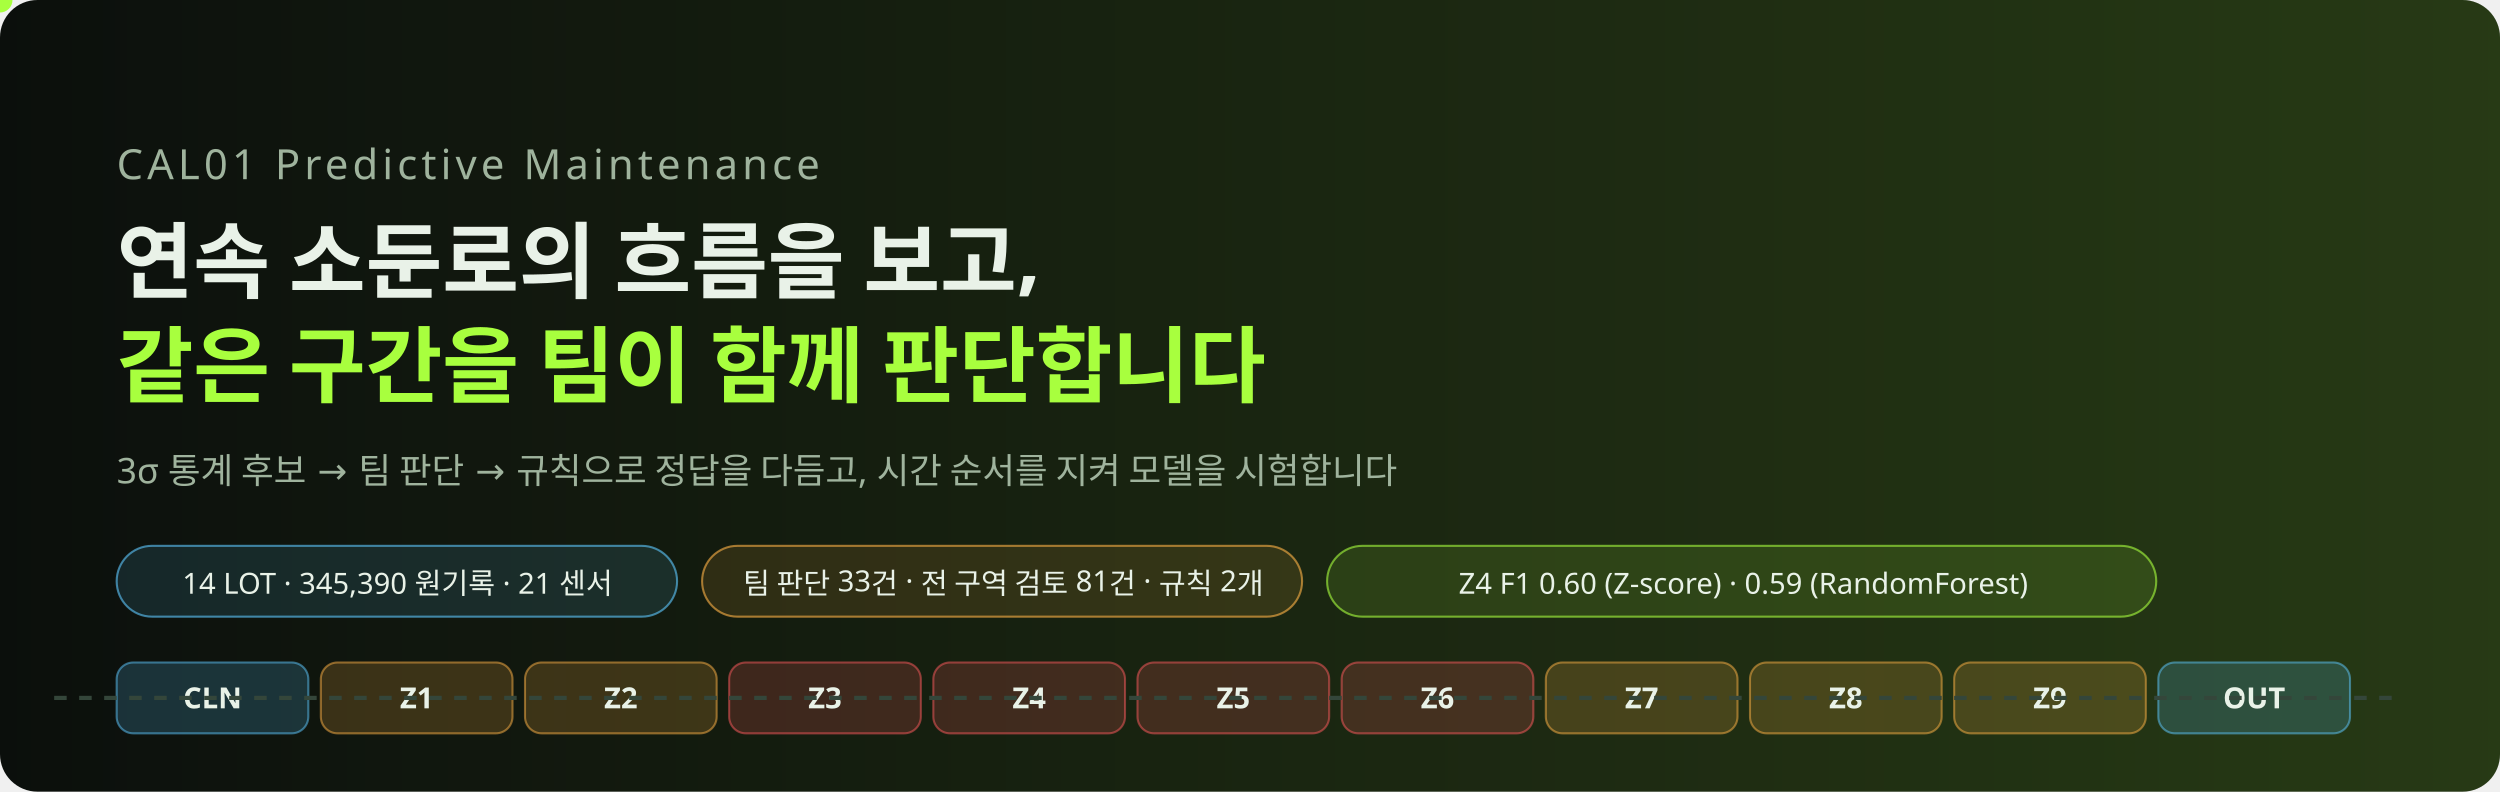
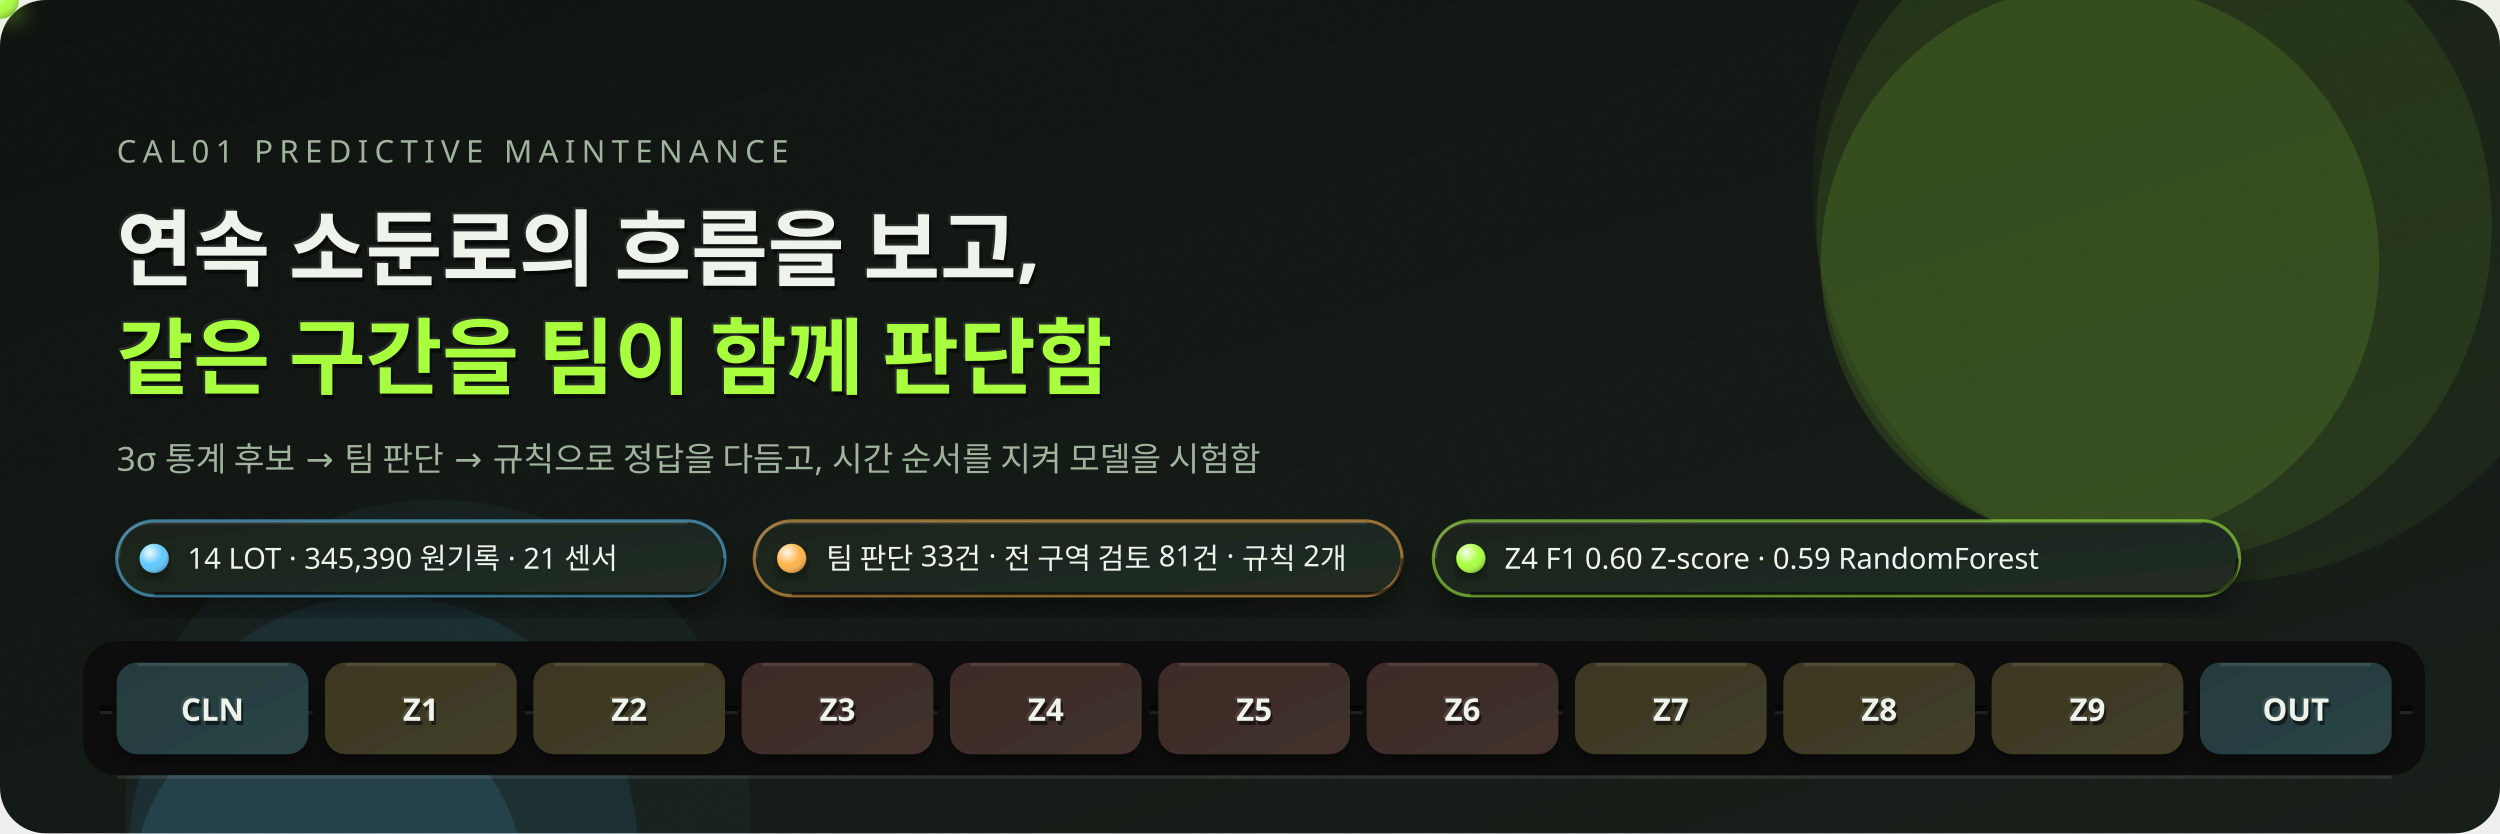
- <svg xmlns="http://www.w3.org/2000/svg" viewBox="0 0 1200 380" width="1200" height="380" font-family="Pretendard, 'Apple SD Gothic Neo', 'Malgun Gothic', 'Noto Sans KR', sans-serif">
-   <rect width="1200" height="380" rx="18" fill="#0b0f0c" />
+ <svg xmlns="http://www.w3.org/2000/svg" viewBox="0 0 1200 400" width="1200" height="400" font-family="Pretendard, 'Apple SD Gothic Neo', 'Malgun Gothic', 'Noto Sans KR', sans-serif">
  <defs>
-     <linearGradient id="g" x1="0" x2="1">
-       <stop offset="0" stop-color="#a8ff3e" stop-opacity="0" />
-       <stop offset="1" stop-color="#a8ff3e" stop-opacity="0.18" />
+     <filter id="shadow" x="-10%" y="-10%" width="120%" height="140%">
+       <feDropShadow dx="0" dy="8" stdDeviation="8" flood-color="#000" flood-opacity="0.45" />
+     </filter>
+     <filter id="shadow-sm" x="-10%" y="-10%" width="120%" height="140%">
+       <feDropShadow dx="0" dy="3" stdDeviation="3" flood-color="#000" flood-opacity="0.45" />
+     </filter>
+     <filter id="inset" x="-10%" y="-10%" width="120%" height="130%">
+       <feOffset dx="0" dy="3" />
+       <feGaussianBlur stdDeviation="3" result="ob" />
+       <feComposite operator="out" in="SourceGraphic" in2="ob" result="inv" />
+       <feFlood flood-color="#000" flood-opacity="0.55" result="col" />
+       <feComposite operator="in" in="col" in2="inv" result="sh" />
+       <feComposite operator="over" in="sh" in2="SourceGraphic" />
+     </filter>
+     <filter id="glow" x="-50%" y="-50%" width="200%" height="200%">
+       <feGaussianBlur stdDeviation="6" result="b" />
+       <feMerge>
+         <feMergeNode in="b" />
+         <feMergeNode in="SourceGraphic" />
+       </feMerge>
+     </filter>
+     <filter id="grain">
+       <feTurbulence type="fractalNoise" baseFrequency="0.8" numOctaves="2" stitchTiles="stitch" />
+       <feColorMatrix values="0 0 0 0 0.5  0 0 0 0 0.5  0 0 0 0 0.5  0 0 0 0.6 0" />
+     </filter>
+     <linearGradient id="plate" x1="0" y1="0" x2="1" y2="1">
+       <stop offset="0" stop-color="#1a231c" />
+       <stop offset="1" stop-color="#212c23" />
    </linearGradient>
+     <linearGradient id="bg" x1="0" y1="0" x2="1" y2="1">
+       <stop offset="0" stop-color="#0d110e" />
+       <stop offset="1" stop-color="#161d17" />
+     </linearGradient>
+     <radialGradient id="coin" cx="0.35" cy="0.3" r="0.8">
+       <stop offset="0" stop-color="#ffffff" stop-opacity="0.9" />
+       <stop offset="0.55" stop-color="#ffffff" stop-opacity="0" />
+       <stop offset="1" stop-color="#000000" stop-opacity="0.35" />
+     </radialGradient>
  </defs>
-   <rect width="1200" height="380" rx="18" fill="url(#g)" />
-   <text x="56" y="86" font-size="20" fill="#9fb39d" font-weight="normal" text-anchor="start" letter-spacing="2">CAL01 Predictive Maintenance</text>
-   <text x="56" y="140" font-size="40" fill="#e9f2e8" font-weight="bold" text-anchor="start">연속 소둔로의 흐름을 보고,</text>
-   <text x="56" y="190" font-size="40" fill="#a8ff3e" font-weight="bold" text-anchor="start">같은 구간을 팀이 함께 판단합니다</text>
-   <text x="56" y="232" font-size="17" fill="#9fb39d" font-weight="normal" text-anchor="start">3σ 통계 후보 → 팀 판단 → 규칙으로 정답을 다듬고, 시간 순서를 지켜 모델을 시험합니다</text>
-   <rect x="56" y="262" width="269" height="34" rx="17" fill="#5ec8ff" fill-opacity="0.12" stroke="#5ec8ff" stroke-opacity="0.6" />
-   <text x="190.8" y="285" font-size="14" fill="#e9f2e8" font-weight="normal" text-anchor="middle">14 LOT · 345,390 원기록 · 21 센서</text>
-   <rect x="337" y="262" width="288" height="34" rx="17" fill="#ffb347" fill-opacity="0.12" stroke="#ffb347" stroke-opacity="0.6" />
-   <text x="481.6" y="285" font-size="14" fill="#e9f2e8" font-weight="normal" text-anchor="middle">팀 판단 33건 · 전 구역 검토 81건 · 규칙 2개</text>
-   <rect x="637" y="262" width="398" height="34" rx="17" fill="#a8ff3e" fill-opacity="0.12" stroke="#a8ff3e" stroke-opacity="0.6" />
-   <text x="836.8" y="285" font-size="14" fill="#e9f2e8" font-weight="normal" text-anchor="middle">Z4 F1 0.60 (Z-score) · 0.59 (RandomForest)</text>
-   <rect x="56" y="318" width="92" height="34" rx="8" fill="#5ec8ff" fill-opacity="0.18" stroke="#5ec8ff" stroke-opacity="0.5">
-     <animate attributeName="fill-opacity" values="0.18;0.9;0.18" keyTimes="0;0.5;1" dur="6s" begin="0.00s" repeatCount="indefinite" />
+   <rect width="1200" height="400" rx="22" fill="url(#bg)" />
+   <rect width="1200" height="400" rx="22" filter="url(#grain)" opacity="0.05" />
+   <circle cx="1060" cy="90" r="190" fill="#a8ff3e" opacity="0.05" />
+   <circle cx="1034" cy="108" r="162" fill="#a8ff3e" opacity="0.08" />
+   <circle cx="1008" cy="126" r="134" fill="#a8ff3e" opacity="0.12" />
+   <circle cx="210" cy="390" r="150" fill="#5ec8ff" opacity="0.05" />
+   <circle cx="184" cy="408" r="122" fill="#5ec8ff" opacity="0.08" />
+   <circle cx="158" cy="426" r="94" fill="#5ec8ff" opacity="0.12" />
+   <text x="56" y="78" font-size="15" fill="#9fb39d" font-weight="normal" text-anchor="start" letter-spacing="3">CAL01 PREDICTIVE MAINTENANCE</text>
+   <text x="57" y="136" font-size="40" fill="#000000" font-weight="bold" text-anchor="start" opacity="0.55">연속 소둔로의 흐름을 보고,</text>
+   <text x="55" y="133" font-size="40" fill="#ffffff" font-weight="bold" text-anchor="start" opacity="0.10">연속 소둔로의 흐름을 보고,</text>
+   <text x="56" y="134" font-size="40" fill="#eef4ec" font-weight="bold" text-anchor="start">연속 소둔로의 흐름을 보고,</text>
+   <text x="57" y="188" font-size="40" fill="#000000" font-weight="bold" text-anchor="start" opacity="0.55">같은 구간을 팀이 함께 판단함</text>
+   <text x="55" y="185" font-size="40" fill="#ffffff" font-weight="bold" text-anchor="start" opacity="0.10">같은 구간을 팀이 함께 판단함</text>
+   <text x="56" y="186" font-size="40" fill="#a8ff3e" font-weight="bold" text-anchor="start">같은 구간을 팀이 함께 판단함</text>
+   <text x="56" y="226" font-size="16" fill="#9fb39d" font-weight="normal" text-anchor="start">3σ 통계 후보 → 팀 판단 → 규칙으로 정답을 다듬고, 시간 순서를 지켜 모델을 시험함</text>
+   <rect x="56" y="250" width="292" height="36" rx="18" fill="url(#plate)" filter="url(#shadow)" />
+   <rect x="56" y="250" width="292" height="36" rx="18" fill="none" stroke="#5ec8ff" stroke-opacity="0.55" stroke-width="1.5" />
+   <path d="M 57 268 L 57 268 Q 57 251 74 251 L 330 251" fill="none" stroke="#ffffff" stroke-opacity="0.10" stroke-width="1.5" />
+   <path d="M 74 285 L 330 285 Q 347 285 347 268 L 347 268" fill="none" stroke="#000000" stroke-opacity="0.55" stroke-width="1.5" />
+   <circle cx="74" cy="268" r="7" fill="#5ec8ff" filter="url(#shadow-sm)" />
+   <circle cx="74" cy="268" r="7" fill="url(#coin)" />
+   <text x="90" y="273" font-size="14" fill="#eef4ec" font-weight="normal" text-anchor="start">14 LOT · 345,390 원기록 · 21 센서</text>
+   <rect x="362" y="250" width="311" height="36" rx="18" fill="url(#plate)" filter="url(#shadow)" />
+   <rect x="362" y="250" width="311" height="36" rx="18" fill="none" stroke="#ffb347" stroke-opacity="0.55" stroke-width="1.5" />
+   <path d="M 363 268 L 363 268 Q 363 251 380 251 L 656 251" fill="none" stroke="#ffffff" stroke-opacity="0.10" stroke-width="1.5" />
+   <path d="M 380 285 L 656 285 Q 673 285 673 268 L 673 268" fill="none" stroke="#000000" stroke-opacity="0.55" stroke-width="1.5" />
+   <circle cx="380" cy="268" r="7" fill="#ffb347" filter="url(#shadow-sm)" />
+   <circle cx="380" cy="268" r="7" fill="url(#coin)" />
+   <text x="396.56" y="273" font-size="14" fill="#eef4ec" font-weight="normal" text-anchor="start">팀 판단 33건 · 전 구역 검토 81건 · 규칙 2개</text>
+   <rect x="688" y="250" width="387" height="36" rx="18" fill="url(#plate)" filter="url(#shadow)" />
+   <rect x="688" y="250" width="387" height="36" rx="18" fill="none" stroke="#a8ff3e" stroke-opacity="0.55" stroke-width="1.5" />
+   <path d="M 689 268 L 689 268 Q 689 251 706 251 L 1057 251" fill="none" stroke="#ffffff" stroke-opacity="0.10" stroke-width="1.5" />
+   <path d="M 706 285 L 1057 285 Q 1074 285 1074 268 L 1074 268" fill="none" stroke="#000000" stroke-opacity="0.55" stroke-width="1.5" />
+   <circle cx="706" cy="268" r="7" fill="#a8ff3e" filter="url(#shadow-sm)" />
+   <circle cx="706" cy="268" r="7" fill="url(#coin)" />
+   <text x="722.16" y="273" font-size="14" fill="#eef4ec" font-weight="normal" text-anchor="start">Z4 F1 0.60 Z-score · 0.59 RandomForest</text>
+   <rect x="40" y="308" width="1124" height="64" rx="16" fill="#080b09" filter="url(#inset)" />
+   <path d="M 56 373 L 1148 373" stroke="#ffffff" stroke-opacity="0.10" stroke-width="1.5" />
+   <line x1="48" y1="340" x2="1158" y2="340" stroke="#000000" stroke-opacity="0.55" stroke-width="3" stroke-dasharray="6 6" />
+   <line x1="48" y1="342" x2="1158" y2="342" stroke="#ffffff" stroke-opacity="0.10" stroke-width="1.5" stroke-dasharray="6 6" />
+   <rect x="56" y="318" width="92" height="44" rx="10" fill="url(#plate)" filter="url(#shadow-sm)" />
+   <rect x="56" y="318" width="92" height="44" rx="10" fill="#5ec8ff" fill-opacity="0.15">
+     <animate attributeName="fill-opacity" values="0.15;0.85;0.15" keyTimes="0;0.5;1" dur="6s" begin="0.00s" repeatCount="indefinite" />
  </rect>
-   <text x="102.0" y="340" font-size="14" fill="#e9f2e8" font-weight="bold" text-anchor="middle">CLN</text>
-   <rect x="154" y="318" width="92" height="34" rx="8" fill="#ffb347" fill-opacity="0.18" stroke="#ffb347" stroke-opacity="0.5">
-     <animate attributeName="fill-opacity" values="0.18;0.9;0.18" keyTimes="0;0.5;1" dur="6s" begin="0.45s" repeatCount="indefinite" />
+   <path d="M 66 319 L 138 319" stroke="#ffffff" stroke-opacity="0.10" stroke-width="1.5" />
+   <text x="103.0" y="348" font-size="15" fill="#000000" font-weight="bold" text-anchor="middle" opacity="0.55">CLN</text>
+   <text x="101.0" y="345" font-size="15" fill="#ffffff" font-weight="bold" text-anchor="middle" opacity="0.10">CLN</text>
+   <text x="102.0" y="346" font-size="15" fill="#eef4ec" font-weight="bold" text-anchor="middle">CLN</text>
+   <rect x="156" y="318" width="92" height="44" rx="10" fill="url(#plate)" filter="url(#shadow-sm)" />
+   <rect x="156" y="318" width="92" height="44" rx="10" fill="#ffb347" fill-opacity="0.15">
+     <animate attributeName="fill-opacity" values="0.15;0.85;0.15" keyTimes="0;0.5;1" dur="6s" begin="0.45s" repeatCount="indefinite" />
  </rect>
-   <text x="200.0" y="340" font-size="14" fill="#e9f2e8" font-weight="bold" text-anchor="middle">Z1</text>
-   <rect x="252" y="318" width="92" height="34" rx="8" fill="#ffb347" fill-opacity="0.18" stroke="#ffb347" stroke-opacity="0.5">
-     <animate attributeName="fill-opacity" values="0.18;0.9;0.18" keyTimes="0;0.5;1" dur="6s" begin="0.90s" repeatCount="indefinite" />
+   <path d="M 166 319 L 238 319" stroke="#ffffff" stroke-opacity="0.10" stroke-width="1.5" />
+   <text x="203.0" y="348" font-size="15" fill="#000000" font-weight="bold" text-anchor="middle" opacity="0.55">Z1</text>
+   <text x="201.0" y="345" font-size="15" fill="#ffffff" font-weight="bold" text-anchor="middle" opacity="0.10">Z1</text>
+   <text x="202.0" y="346" font-size="15" fill="#eef4ec" font-weight="bold" text-anchor="middle">Z1</text>
+   <rect x="256" y="318" width="92" height="44" rx="10" fill="url(#plate)" filter="url(#shadow-sm)" />
+   <rect x="256" y="318" width="92" height="44" rx="10" fill="#ffb347" fill-opacity="0.15">
+     <animate attributeName="fill-opacity" values="0.15;0.85;0.15" keyTimes="0;0.5;1" dur="6s" begin="0.90s" repeatCount="indefinite" />
  </rect>
-   <text x="298.0" y="340" font-size="14" fill="#e9f2e8" font-weight="bold" text-anchor="middle">Z2</text>
-   <rect x="350" y="318" width="92" height="34" rx="8" fill="#ff5a5f" fill-opacity="0.18" stroke="#ff5a5f" stroke-opacity="0.5">
-     <animate attributeName="fill-opacity" values="0.18;0.9;0.18" keyTimes="0;0.5;1" dur="6s" begin="1.35s" repeatCount="indefinite" />
+   <path d="M 266 319 L 338 319" stroke="#ffffff" stroke-opacity="0.10" stroke-width="1.5" />
+   <text x="303.0" y="348" font-size="15" fill="#000000" font-weight="bold" text-anchor="middle" opacity="0.55">Z2</text>
+   <text x="301.0" y="345" font-size="15" fill="#ffffff" font-weight="bold" text-anchor="middle" opacity="0.10">Z2</text>
+   <text x="302.0" y="346" font-size="15" fill="#eef4ec" font-weight="bold" text-anchor="middle">Z2</text>
+   <rect x="356" y="318" width="92" height="44" rx="10" fill="url(#plate)" filter="url(#shadow-sm)" />
+   <rect x="356" y="318" width="92" height="44" rx="10" fill="#ff5a5f" fill-opacity="0.15">
+     <animate attributeName="fill-opacity" values="0.15;0.85;0.15" keyTimes="0;0.5;1" dur="6s" begin="1.35s" repeatCount="indefinite" />
  </rect>
-   <text x="396.0" y="340" font-size="14" fill="#e9f2e8" font-weight="bold" text-anchor="middle">Z3</text>
-   <rect x="448" y="318" width="92" height="34" rx="8" fill="#ff5a5f" fill-opacity="0.18" stroke="#ff5a5f" stroke-opacity="0.5">
-     <animate attributeName="fill-opacity" values="0.18;0.9;0.18" keyTimes="0;0.5;1" dur="6s" begin="1.80s" repeatCount="indefinite" />
+   <path d="M 366 319 L 438 319" stroke="#ffffff" stroke-opacity="0.10" stroke-width="1.5" />
+   <text x="403.0" y="348" font-size="15" fill="#000000" font-weight="bold" text-anchor="middle" opacity="0.55">Z3</text>
+   <text x="401.0" y="345" font-size="15" fill="#ffffff" font-weight="bold" text-anchor="middle" opacity="0.10">Z3</text>
+   <text x="402.0" y="346" font-size="15" fill="#eef4ec" font-weight="bold" text-anchor="middle">Z3</text>
+   <rect x="456" y="318" width="92" height="44" rx="10" fill="url(#plate)" filter="url(#shadow-sm)" />
+   <rect x="456" y="318" width="92" height="44" rx="10" fill="#ff5a5f" fill-opacity="0.15">
+     <animate attributeName="fill-opacity" values="0.15;0.85;0.15" keyTimes="0;0.5;1" dur="6s" begin="1.80s" repeatCount="indefinite" />
  </rect>
-   <text x="494.0" y="340" font-size="14" fill="#e9f2e8" font-weight="bold" text-anchor="middle">Z4</text>
-   <rect x="546" y="318" width="92" height="34" rx="8" fill="#ff5a5f" fill-opacity="0.18" stroke="#ff5a5f" stroke-opacity="0.5">
-     <animate attributeName="fill-opacity" values="0.18;0.9;0.18" keyTimes="0;0.5;1" dur="6s" begin="2.25s" repeatCount="indefinite" />
+   <path d="M 466 319 L 538 319" stroke="#ffffff" stroke-opacity="0.10" stroke-width="1.5" />
+   <text x="503.0" y="348" font-size="15" fill="#000000" font-weight="bold" text-anchor="middle" opacity="0.55">Z4</text>
+   <text x="501.0" y="345" font-size="15" fill="#ffffff" font-weight="bold" text-anchor="middle" opacity="0.10">Z4</text>
+   <text x="502.0" y="346" font-size="15" fill="#eef4ec" font-weight="bold" text-anchor="middle">Z4</text>
+   <rect x="556" y="318" width="92" height="44" rx="10" fill="url(#plate)" filter="url(#shadow-sm)" />
+   <rect x="556" y="318" width="92" height="44" rx="10" fill="#ff5a5f" fill-opacity="0.15">
+     <animate attributeName="fill-opacity" values="0.15;0.85;0.15" keyTimes="0;0.5;1" dur="6s" begin="2.25s" repeatCount="indefinite" />
  </rect>
-   <text x="592.0" y="340" font-size="14" fill="#e9f2e8" font-weight="bold" text-anchor="middle">Z5</text>
-   <rect x="644" y="318" width="92" height="34" rx="8" fill="#ff5a5f" fill-opacity="0.18" stroke="#ff5a5f" stroke-opacity="0.5">
-     <animate attributeName="fill-opacity" values="0.18;0.9;0.18" keyTimes="0;0.5;1" dur="6s" begin="2.70s" repeatCount="indefinite" />
+   <path d="M 566 319 L 638 319" stroke="#ffffff" stroke-opacity="0.10" stroke-width="1.5" />
+   <text x="603.0" y="348" font-size="15" fill="#000000" font-weight="bold" text-anchor="middle" opacity="0.55">Z5</text>
+   <text x="601.0" y="345" font-size="15" fill="#ffffff" font-weight="bold" text-anchor="middle" opacity="0.10">Z5</text>
+   <text x="602.0" y="346" font-size="15" fill="#eef4ec" font-weight="bold" text-anchor="middle">Z5</text>
+   <rect x="656" y="318" width="92" height="44" rx="10" fill="url(#plate)" filter="url(#shadow-sm)" />
+   <rect x="656" y="318" width="92" height="44" rx="10" fill="#ff5a5f" fill-opacity="0.15">
+     <animate attributeName="fill-opacity" values="0.15;0.85;0.15" keyTimes="0;0.5;1" dur="6s" begin="2.70s" repeatCount="indefinite" />
  </rect>
-   <text x="690.0" y="340" font-size="14" fill="#e9f2e8" font-weight="bold" text-anchor="middle">Z6</text>
-   <rect x="742" y="318" width="92" height="34" rx="8" fill="#ffb347" fill-opacity="0.18" stroke="#ffb347" stroke-opacity="0.5">
-     <animate attributeName="fill-opacity" values="0.18;0.9;0.18" keyTimes="0;0.5;1" dur="6s" begin="3.15s" repeatCount="indefinite" />
+   <path d="M 666 319 L 738 319" stroke="#ffffff" stroke-opacity="0.10" stroke-width="1.5" />
+   <text x="703.0" y="348" font-size="15" fill="#000000" font-weight="bold" text-anchor="middle" opacity="0.55">Z6</text>
+   <text x="701.0" y="345" font-size="15" fill="#ffffff" font-weight="bold" text-anchor="middle" opacity="0.10">Z6</text>
+   <text x="702.0" y="346" font-size="15" fill="#eef4ec" font-weight="bold" text-anchor="middle">Z6</text>
+   <rect x="756" y="318" width="92" height="44" rx="10" fill="url(#plate)" filter="url(#shadow-sm)" />
+   <rect x="756" y="318" width="92" height="44" rx="10" fill="#ffb347" fill-opacity="0.15">
+     <animate attributeName="fill-opacity" values="0.15;0.85;0.15" keyTimes="0;0.5;1" dur="6s" begin="3.15s" repeatCount="indefinite" />
  </rect>
-   <text x="788.0" y="340" font-size="14" fill="#e9f2e8" font-weight="bold" text-anchor="middle">Z7</text>
-   <rect x="840" y="318" width="92" height="34" rx="8" fill="#ffb347" fill-opacity="0.18" stroke="#ffb347" stroke-opacity="0.5">
-     <animate attributeName="fill-opacity" values="0.18;0.9;0.18" keyTimes="0;0.5;1" dur="6s" begin="3.60s" repeatCount="indefinite" />
+   <path d="M 766 319 L 838 319" stroke="#ffffff" stroke-opacity="0.10" stroke-width="1.5" />
+   <text x="803.0" y="348" font-size="15" fill="#000000" font-weight="bold" text-anchor="middle" opacity="0.55">Z7</text>
+   <text x="801.0" y="345" font-size="15" fill="#ffffff" font-weight="bold" text-anchor="middle" opacity="0.10">Z7</text>
+   <text x="802.0" y="346" font-size="15" fill="#eef4ec" font-weight="bold" text-anchor="middle">Z7</text>
+   <rect x="856" y="318" width="92" height="44" rx="10" fill="url(#plate)" filter="url(#shadow-sm)" />
+   <rect x="856" y="318" width="92" height="44" rx="10" fill="#ffb347" fill-opacity="0.15">
+     <animate attributeName="fill-opacity" values="0.15;0.85;0.15" keyTimes="0;0.5;1" dur="6s" begin="3.60s" repeatCount="indefinite" />
  </rect>
-   <text x="886.0" y="340" font-size="14" fill="#e9f2e8" font-weight="bold" text-anchor="middle">Z8</text>
-   <rect x="938" y="318" width="92" height="34" rx="8" fill="#ffb347" fill-opacity="0.18" stroke="#ffb347" stroke-opacity="0.5">
-     <animate attributeName="fill-opacity" values="0.18;0.9;0.18" keyTimes="0;0.5;1" dur="6s" begin="4.05s" repeatCount="indefinite" />
+   <path d="M 866 319 L 938 319" stroke="#ffffff" stroke-opacity="0.10" stroke-width="1.5" />
+   <text x="903.0" y="348" font-size="15" fill="#000000" font-weight="bold" text-anchor="middle" opacity="0.55">Z8</text>
+   <text x="901.0" y="345" font-size="15" fill="#ffffff" font-weight="bold" text-anchor="middle" opacity="0.10">Z8</text>
+   <text x="902.0" y="346" font-size="15" fill="#eef4ec" font-weight="bold" text-anchor="middle">Z8</text>
+   <rect x="956" y="318" width="92" height="44" rx="10" fill="url(#plate)" filter="url(#shadow-sm)" />
+   <rect x="956" y="318" width="92" height="44" rx="10" fill="#ffb347" fill-opacity="0.15">
+     <animate attributeName="fill-opacity" values="0.15;0.85;0.15" keyTimes="0;0.5;1" dur="6s" begin="4.05s" repeatCount="indefinite" />
  </rect>
-   <text x="984.0" y="340" font-size="14" fill="#e9f2e8" font-weight="bold" text-anchor="middle">Z9</text>
-   <rect x="1036" y="318" width="92" height="34" rx="8" fill="#5ec8ff" fill-opacity="0.18" stroke="#5ec8ff" stroke-opacity="0.5">
-     <animate attributeName="fill-opacity" values="0.18;0.9;0.18" keyTimes="0;0.5;1" dur="6s" begin="4.50s" repeatCount="indefinite" />
+   <path d="M 966 319 L 1038 319" stroke="#ffffff" stroke-opacity="0.10" stroke-width="1.5" />
+   <text x="1003.0" y="348" font-size="15" fill="#000000" font-weight="bold" text-anchor="middle" opacity="0.55">Z9</text>
+   <text x="1001.0" y="345" font-size="15" fill="#ffffff" font-weight="bold" text-anchor="middle" opacity="0.10">Z9</text>
+   <text x="1002.0" y="346" font-size="15" fill="#eef4ec" font-weight="bold" text-anchor="middle">Z9</text>
+   <rect x="1056" y="318" width="92" height="44" rx="10" fill="url(#plate)" filter="url(#shadow-sm)" />
+   <rect x="1056" y="318" width="92" height="44" rx="10" fill="#5ec8ff" fill-opacity="0.15">
+     <animate attributeName="fill-opacity" values="0.15;0.85;0.15" keyTimes="0;0.5;1" dur="6s" begin="4.50s" repeatCount="indefinite" />
  </rect>
-   <text x="1082.0" y="340" font-size="14" fill="#e9f2e8" font-weight="bold" text-anchor="middle">OUT</text>
-   <line x1="26" y1="335" x2="1154" y2="335" stroke="#34463a" stroke-width="2" stroke-dasharray="6 6" />
-   <circle r="6" fill="#a8ff3e">
-     <animateMotion dur="6s" repeatCount="indefinite" path="M 26 335 L 1154 335" />
-   </circle>
+   <path d="M 1066 319 L 1138 319" stroke="#ffffff" stroke-opacity="0.10" stroke-width="1.5" />
+   <text x="1103.0" y="348" font-size="15" fill="#000000" font-weight="bold" text-anchor="middle" opacity="0.55">OUT</text>
+   <text x="1101.0" y="345" font-size="15" fill="#ffffff" font-weight="bold" text-anchor="middle" opacity="0.10">OUT</text>
+   <text x="1102.0" y="346" font-size="15" fill="#eef4ec" font-weight="bold" text-anchor="middle">OUT</text>
+   <circle cx="0" cy="0" r="7" fill="#a8ff3e" filter="url(#shadow-sm)" opacity="0" />
+   <circle cx="0" cy="0" r="7" fill="url(#coin)" />
+   <g>
+     <animateMotion dur="6s" repeatCount="indefinite" path="M 48 340 L 1158 340" />
+     <circle r="9" fill="#a8ff3e" filter="url(#glow)" />
+     <circle r="9" fill="url(#coin)" />
+   </g>
</svg>
